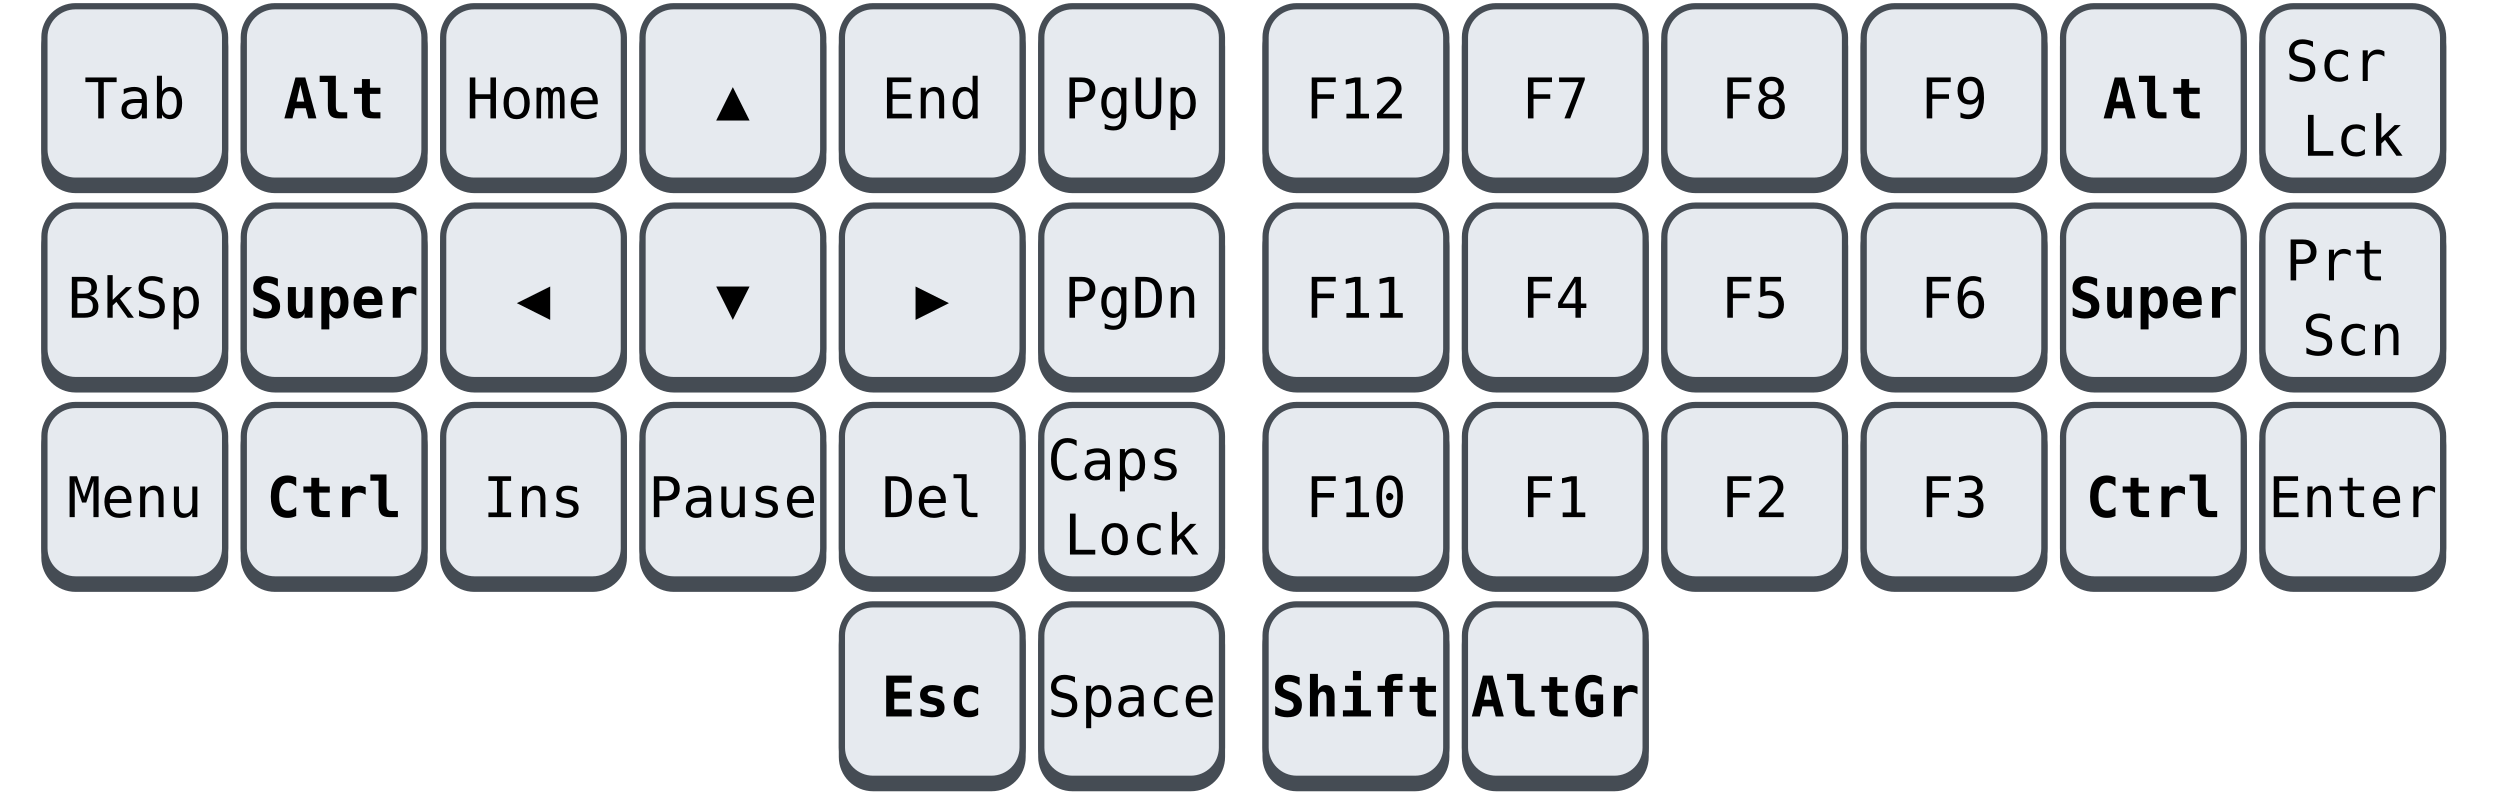
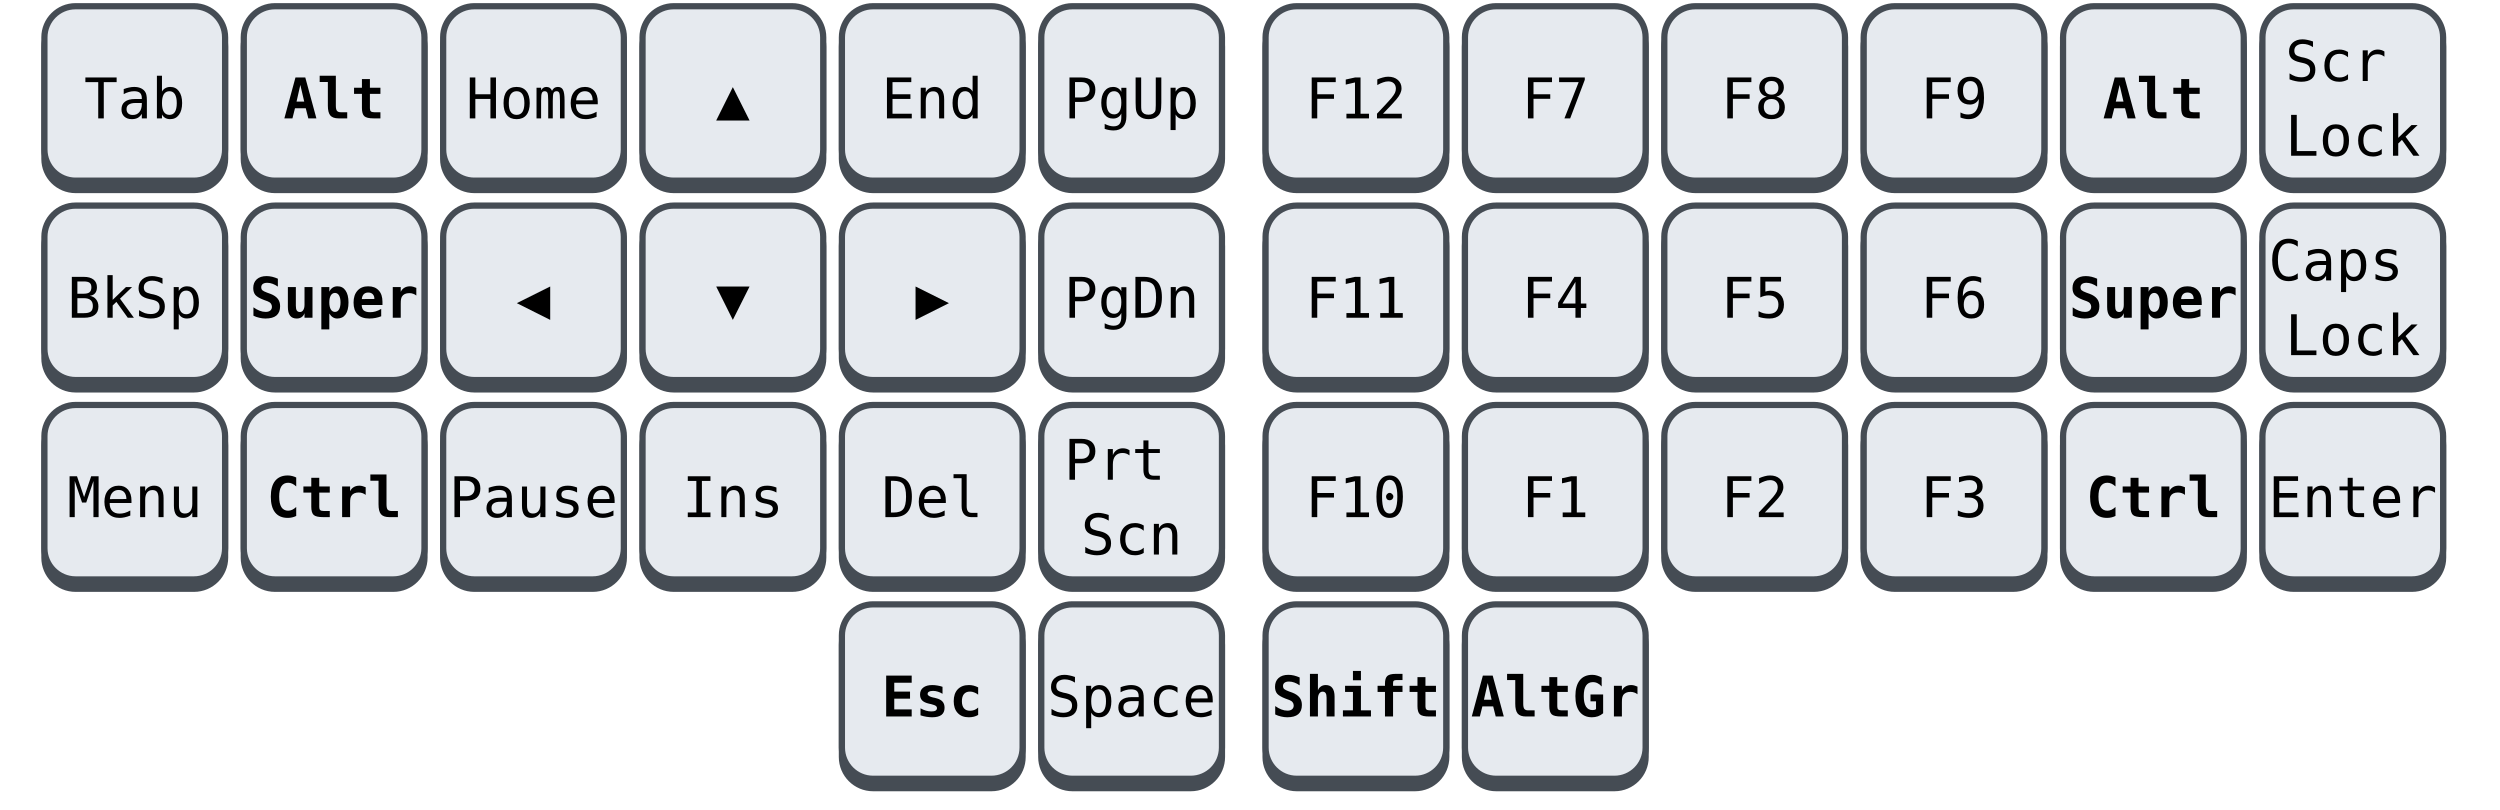
<svg xmlns="http://www.w3.org/2000/svg" width="784" height="254" version="1.1" viewBox="-1 -1 390 130">
  <defs>
    <style type="text/css">
text { font-size: 9px; text-anchor: middle; font-family: monospace; }
.mod { font-weight: bold; }
.c0 { transform: translate(15px, 0); }
.c1 { transform: translate(47px, 0); }
.c2 { transform: translate(79px, 0); }
.c3 { transform: translate(111px, 0); }
.c4 { transform: translate(143px, 0); }
.c5 { transform: translate(175px, 0); }
.r0 { transform: translate(0, 18px); }
.r1 { transform: translate(0, 50px); }
.r2 { transform: translate(0, 82px); }
.r3 { transform: translate(0, 114px); }
.tiny { font-size: 7px; }
.tiny text { font-size: 7px; }

.active rect {
  stroke: "#E6EAEF";
  fill: "#454C54";
}


</style>
    <g id="key">
      <rect width="29" height="28" ry="5" x="0.5" y="1.5" fill="#454C54" stroke="#454C54" stroke-width="1px" />
      <rect width="29" height="28" ry="5" x="0.5" fill="#E6EAEF" stroke="#454C54" stroke-width="1px" />
    </g>
    <g id="3x1">
      <use href="#key" x="0" y="0" />
      <use href="#key" x="32" y="0" />
      <use href="#key" x="64" y="0" />
    </g>
    <g id="6x1">
      <use href="#3x1" x="0" y="0" />
      <use href="#3x1" x="96" y="0" />
    </g>
    <g id="left">
      <use href="#6x1" x="0" y="0" />
      <use href="#6x1" x="0" y="32" />
      <use href="#6x1" x="0" y="64" />
      <use href="#key" x="128" y="96" />
      <use href="#key" x="160" y="96" />
    </g>
    <g id="right">
      <use href="#6x1" x="0" y="0" />
      <use href="#6x1" x="0" y="32" />
      <use href="#6x1" x="0" y="64" />
      <use href="#key" x="0" y="96" />
      <use href="#key" x="32" y="96" />
    </g>
  </defs>
  <g class="kb" id="left-keyboard">
    <use href="#left" />
    <g class="r0">
      <text class="c0">Tab</text>
      <text class="c1 mod">Alt</text>
      <text class="c2">Home</text>
      <text class="c3">▲</text>
      <text class="c4">End</text>
      <text class="c5">PgUp</text>
    </g>
    <g class="r1">
      <text class="c0">BkSp</text>
      <text class="c1 mod">Super</text>
      <text class="c2">◀</text>
      <text class="c3">▼</text>
      <text class="c4">▶</text>
      <text class="c5">PgDn</text>
    </g>
    <g class="r2">
      <text class="c0">Menu</text>
      <text class="c1 mod">Ctrl</text>
-       <text class="c2">Ins</text>
-       <text class="c3">Pause</text>
+       <text class="c2">Pause</text>
+       <text class="c3">Ins</text>
      <text class="c4">Del</text>
      <text class="c5">
-         <tspan x="0" y="-6">Caps</tspan>
-         <tspan x="0" y="6">Lock</tspan>
+         <tspan x="0" y="-6">Prt</tspan>
+         <tspan x="0" y="6">Scn</tspan>
      </text>
    </g>
    <g class="r3">
      <text class="c4 mod">Esc</text>
      <text class="c5">Space</text>
    </g>
  </g>
  <g class="kb" id="right-keyboard" transform="translate(196, 0)">
    <use href="#right" />
    <g class="r0">
      <text class="c0">F12</text>
      <text class="c1">F7</text>
      <text class="c2">F8</text>
      <text class="c3">F9</text>
      <text class="c4 mod">Alt</text>
      <text class="c5">
        <tspan x="0" y="-6">Scr</tspan>
-         <tspan x="0" y="6">Lck</tspan>
+         <tspan x="0" y="6">Lock</tspan>
      </text>
    </g>
    <g class="r1">
      <text class="c0">F11</text>
      <text class="c1">F4</text>
      <text class="c2">F5</text>
      <text class="c3">F6</text>
      <text class="c4 mod">Super</text>
      <text class="c5">
-         <tspan x="0" y="-6">Prt</tspan>
-         <tspan x="0" y="6">Scn</tspan>
+         <tspan x="0" y="-6">Caps</tspan>
+         <tspan x="0" y="6">Lock</tspan>
      </text>
    </g>
    <g class="r2">
      <text class="c0">F10</text>
      <text class="c1">F1</text>
      <text class="c2">F2</text>
      <text class="c3">F3</text>
      <text class="c4 mod">Ctrl</text>
      <text class="c5">Enter</text>
    </g>
    <g class="r3">
      <text class="c0 mod">Shift</text>
      <text class="c1 mod">AltGr</text>
    </g>
  </g>
</svg>
